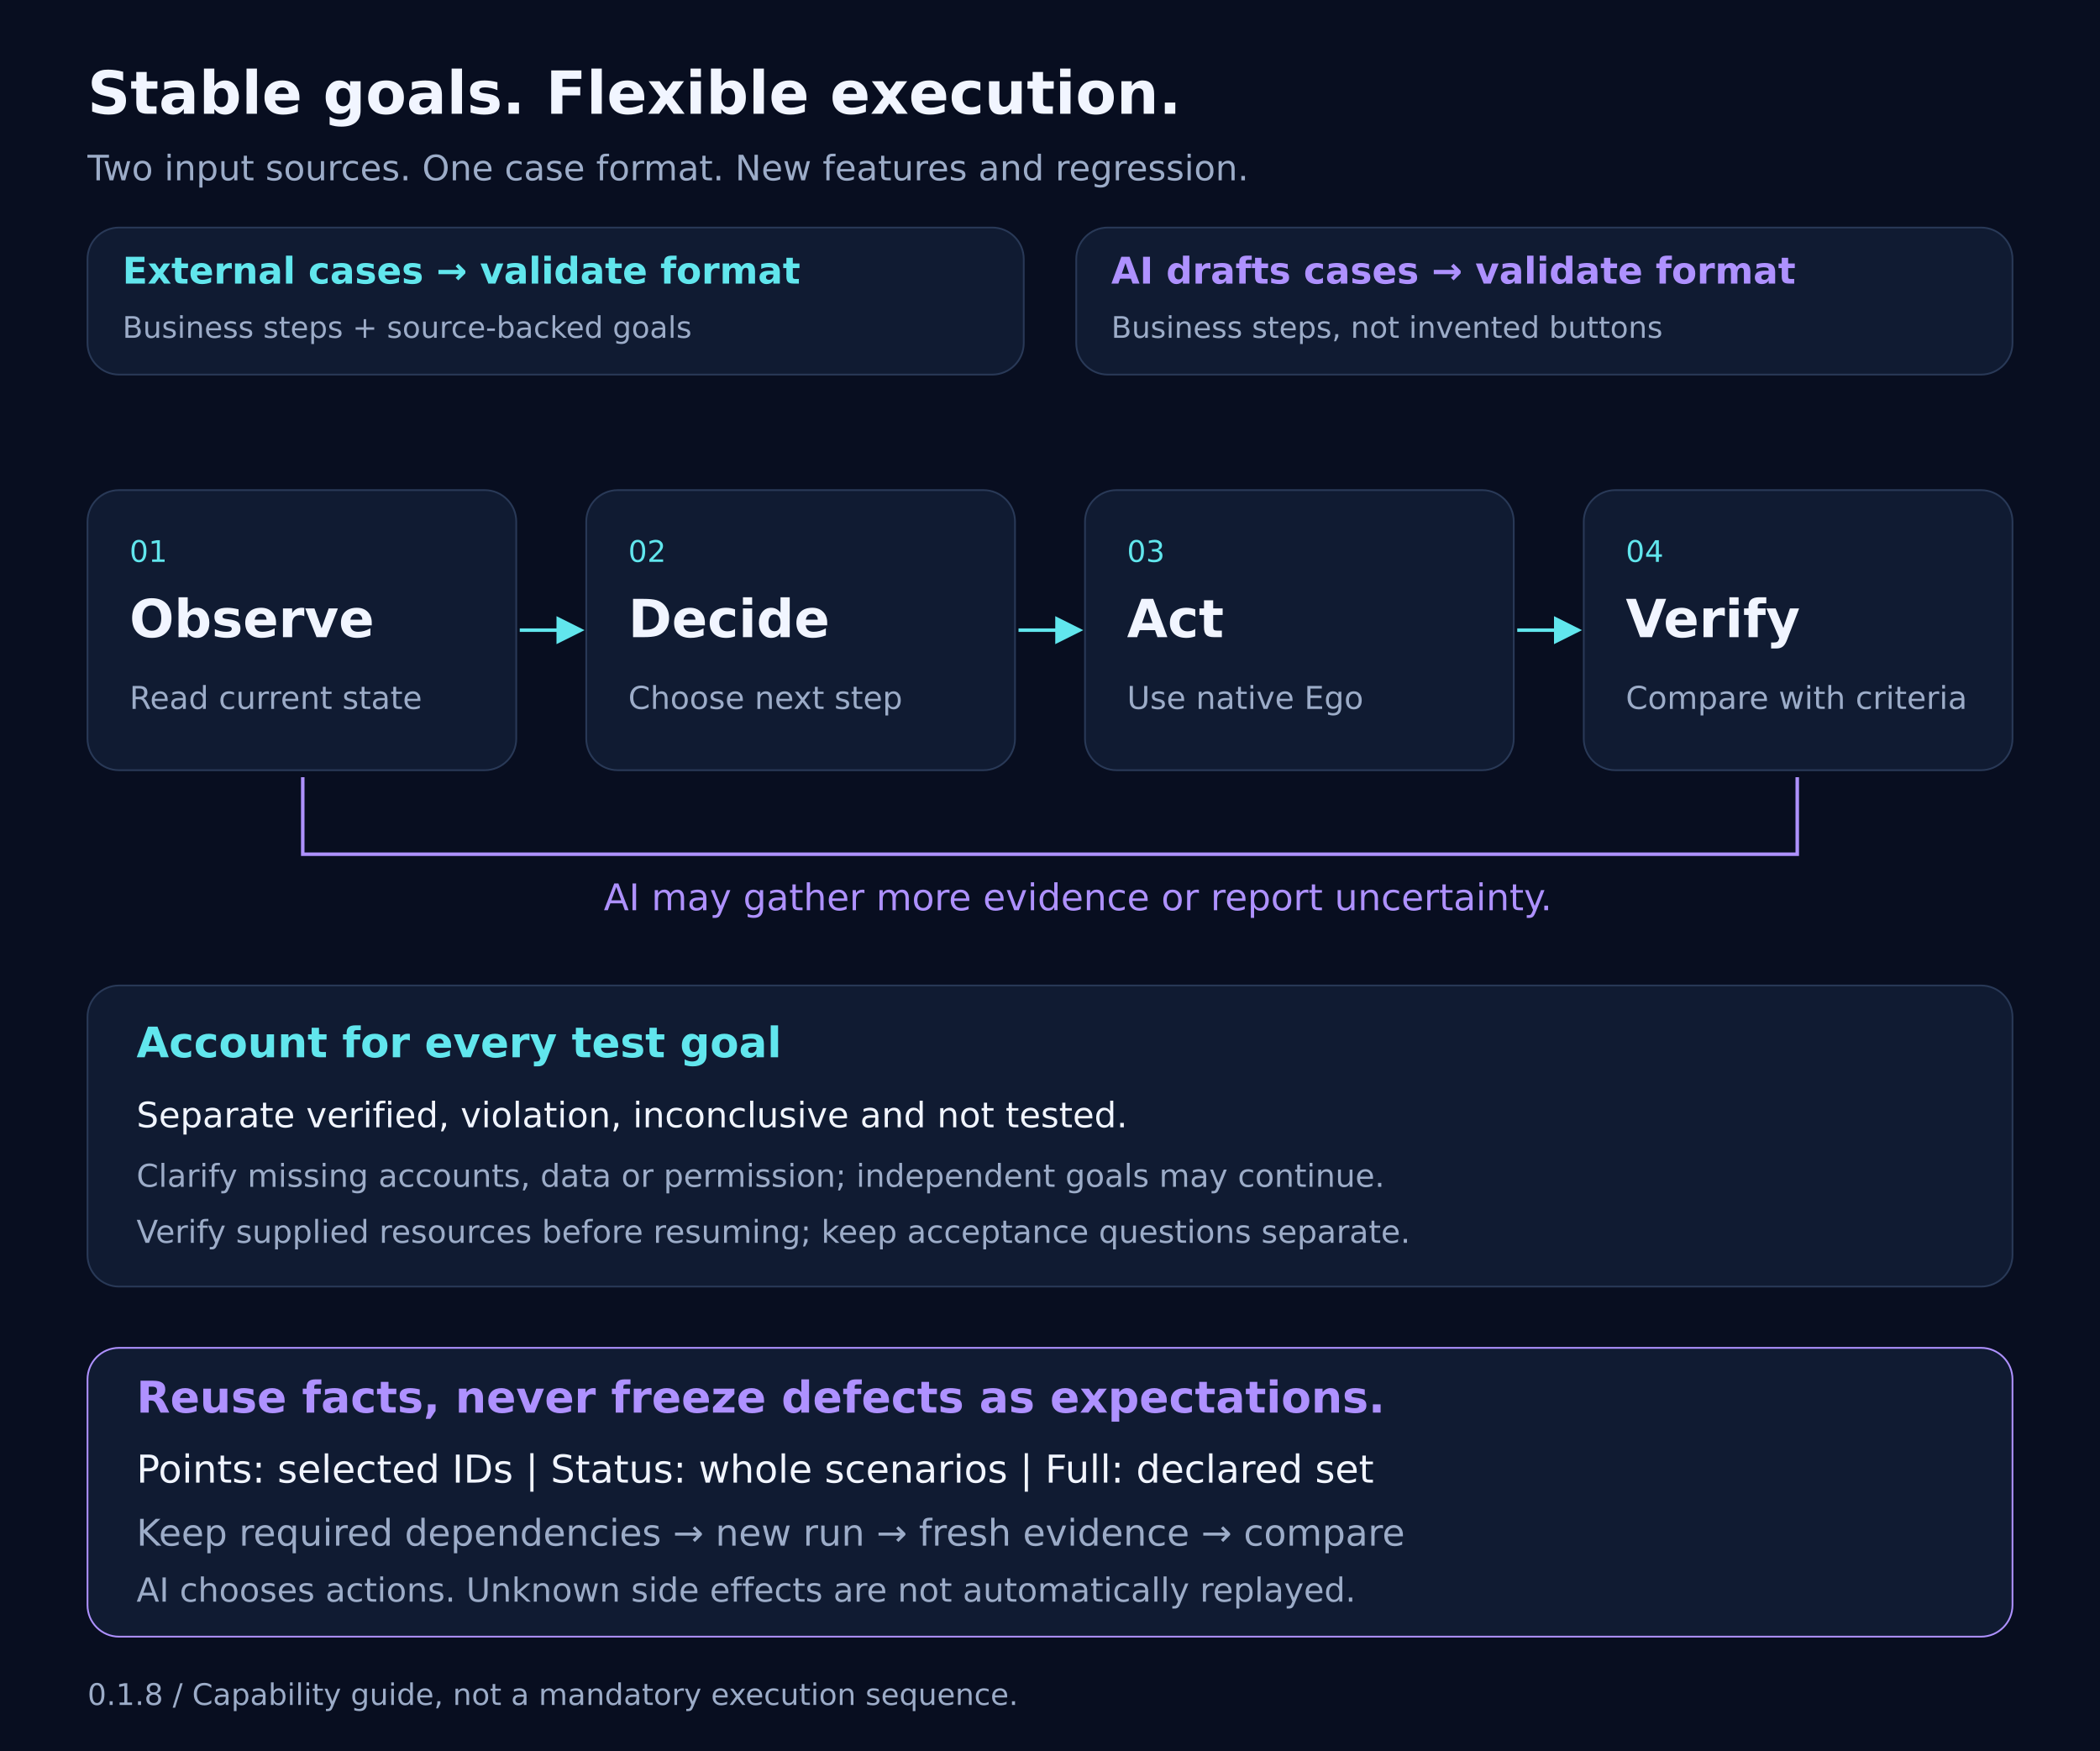
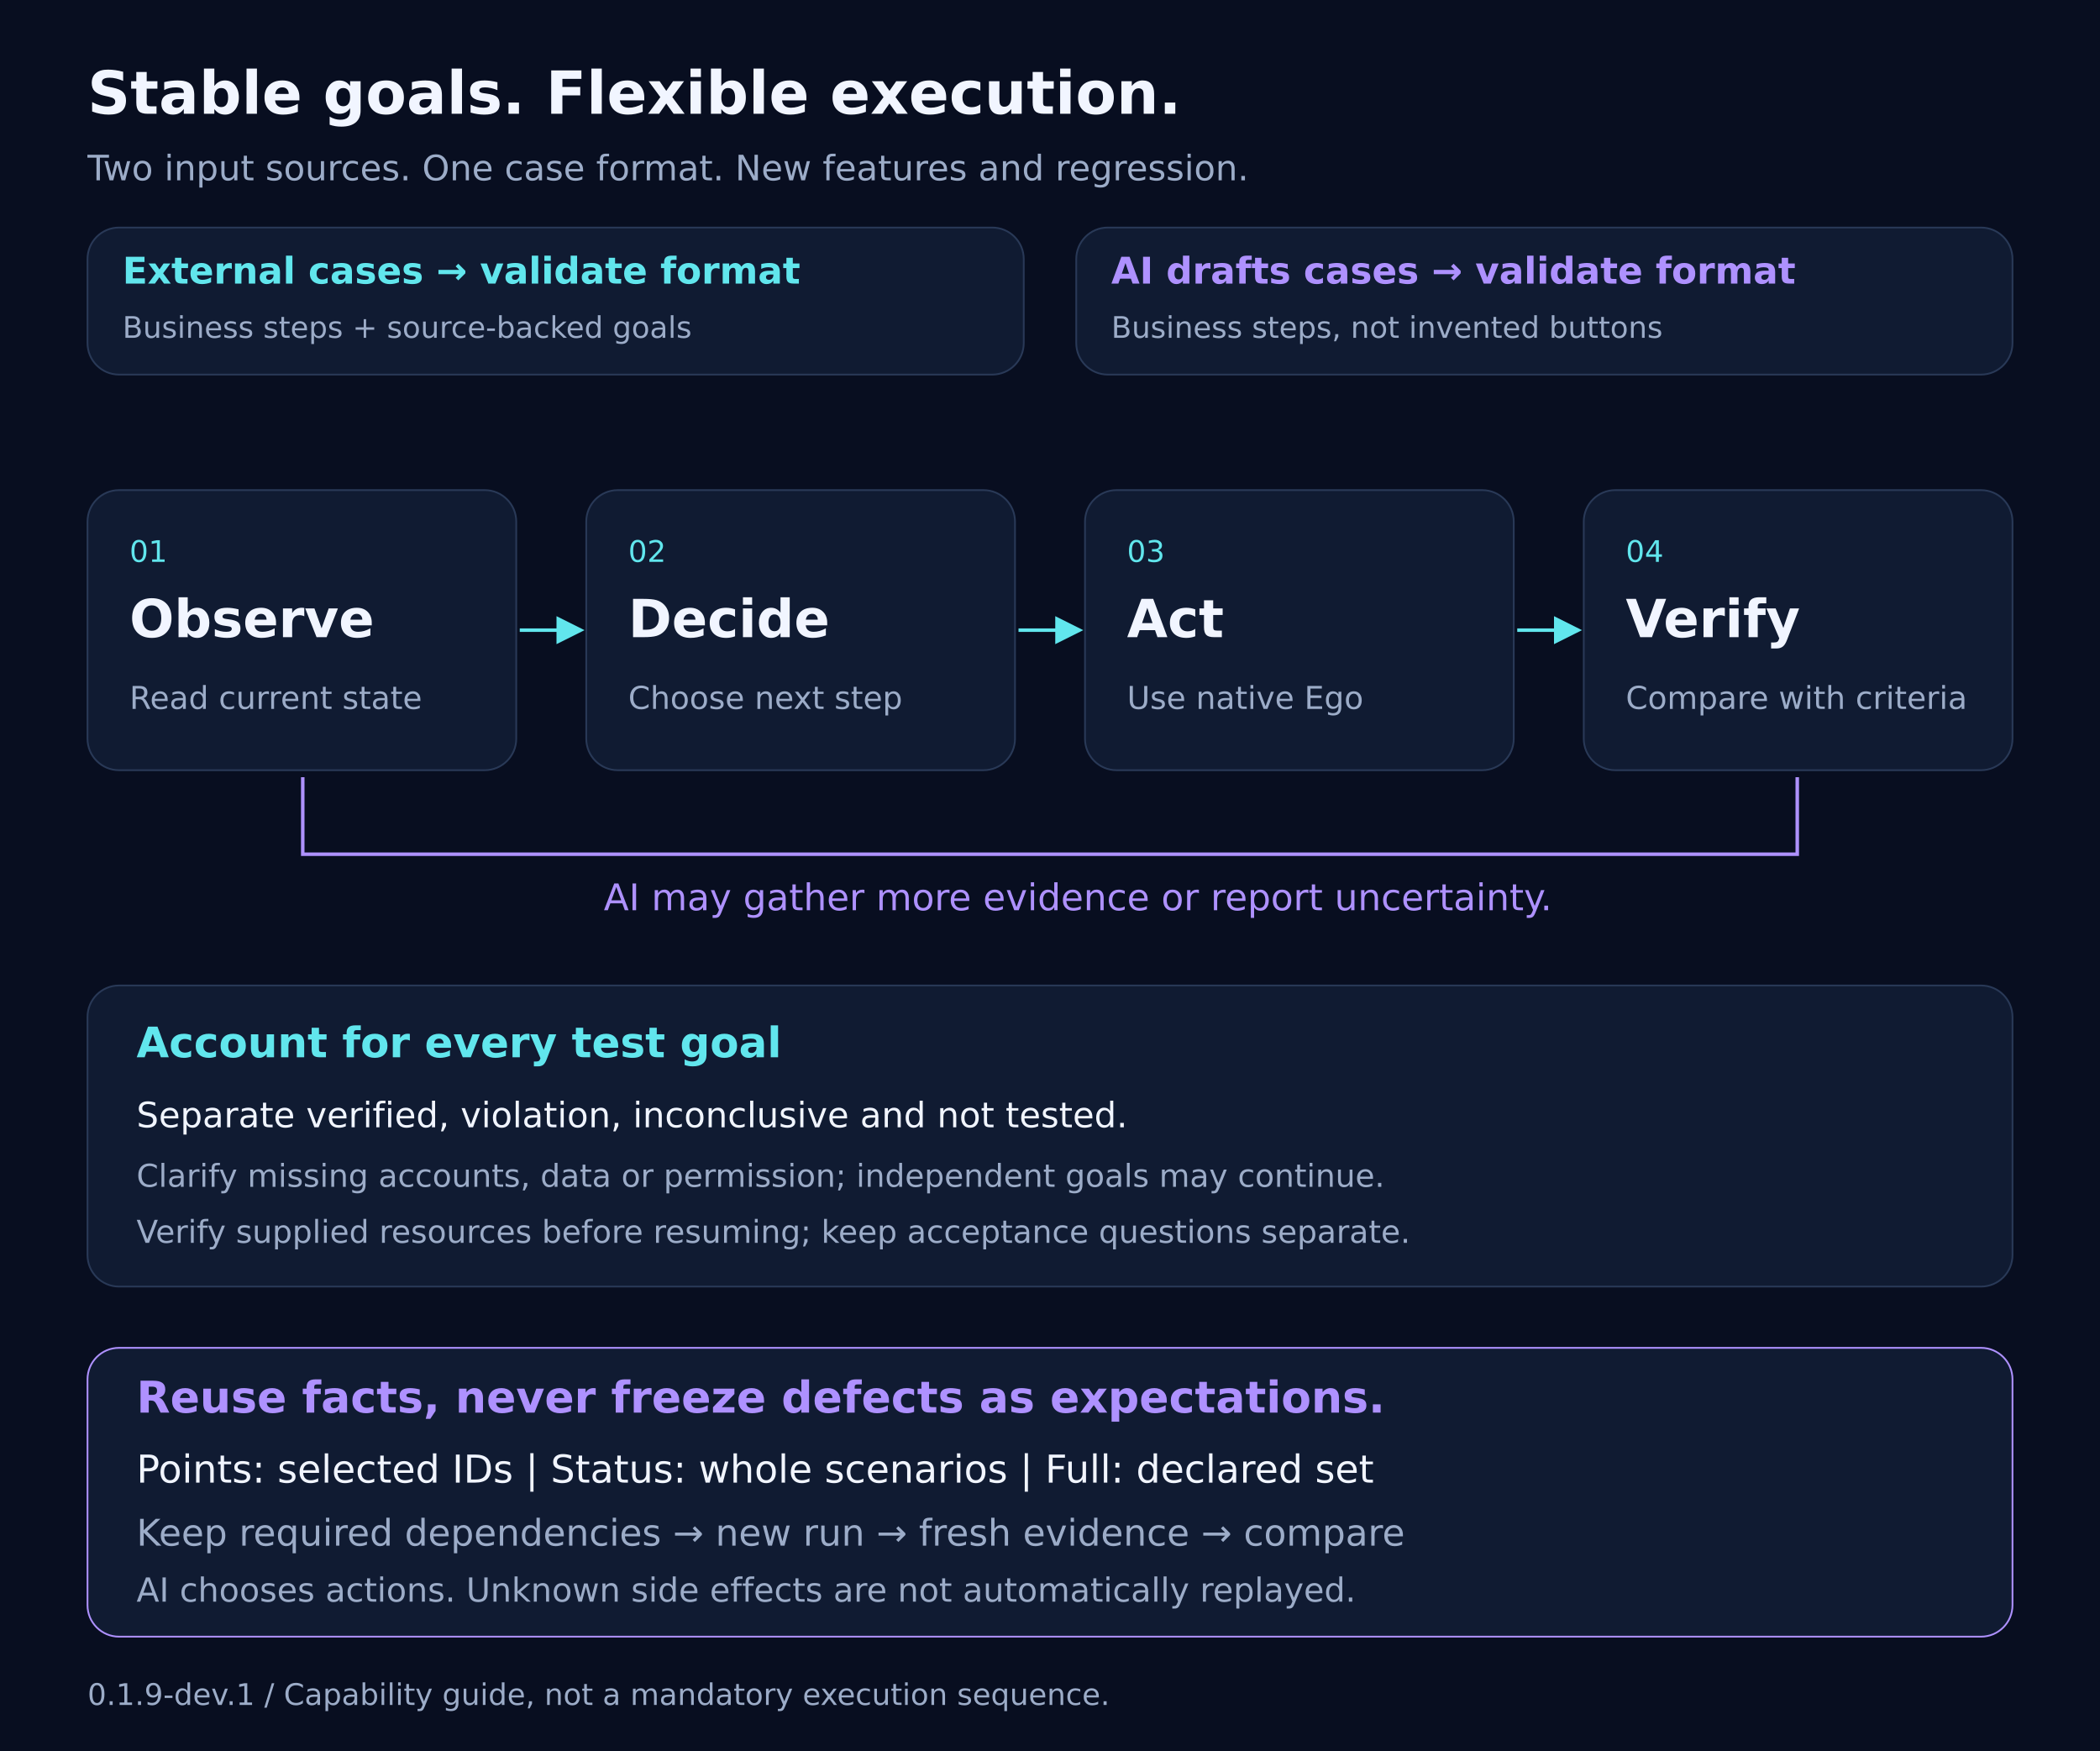
<svg xmlns="http://www.w3.org/2000/svg" width="1200" height="1000" viewBox="0 0 1200 1000" role="img" aria-label="Adaptive test workflow">
  <defs>
    <linearGradient id="g">
      <stop stop-color="#61e6ed" />
      <stop offset="1" stop-color="#ae91ff" />
    </linearGradient>
    <marker id="arrow" markerWidth="8" markerHeight="8" refX="7" refY="4" orient="auto">
      <path d="M0,0 L8,4 L0,8" fill="#61e6ed" />
    </marker>
  </defs>
  <g font-family="DejaVu Sans, Noto Sans CJK SC, sans-serif">
    <rect x="0" y="0" width="1200" height="1000" rx="0" fill="#080e20" stroke="#080e20" />
    <path d="M0,2 H1200" stroke="url(#g)" stroke-width="4" />
    <text x="50" y="65" font-size="34" fill="#f1f5ff" font-weight="700">Stable goals. Flexible execution.</text>
    <text x="50" y="103" font-size="20" fill="#9cacc8" font-weight="400">Two input sources. One case format. New features and regression.</text>
    <rect x="50" y="130" width="535" height="84" rx="18" fill="#101b32" stroke="#293957" />
    <text x="70" y="162" font-size="21" fill="#61e6ed" font-weight="700">External cases → validate format</text>
    <text x="70" y="193" font-size="17" fill="#9cacc8" font-weight="400">Business steps + source-backed goals</text>
    <rect x="615" y="130" width="535" height="84" rx="18" fill="#101b32" stroke="#293957" />
    <text x="635" y="162" font-size="21" fill="#ae91ff" font-weight="700">AI drafts cases → validate format</text>
    <text x="635" y="193" font-size="17" fill="#9cacc8" font-weight="400">Business steps, not invented buttons</text>
    <g transform="translate(0 120)">
      <rect x="50" y="160" width="245" height="160" rx="18" fill="#101b32" stroke="#293957" />
      <text x="74" y="201" font-size="17" fill="#61e6ed" font-weight="400">01</text>
      <text x="74" y="244" font-size="30" fill="#f1f5ff" font-weight="700">Observe</text>
      <text x="74" y="285" font-size="18" fill="#9cacc8" font-weight="400">Read current state</text>
      <path d="M297,240 L332,240" stroke="#61e6ed" stroke-width="2" fill="none" marker-end="url(#arrow)" />
      <rect x="335" y="160" width="245" height="160" rx="18" fill="#101b32" stroke="#293957" />
      <text x="359" y="201" font-size="17" fill="#61e6ed" font-weight="400">02</text>
      <text x="359" y="244" font-size="30" fill="#f1f5ff" font-weight="700">Decide</text>
      <text x="359" y="285" font-size="18" fill="#9cacc8" font-weight="400">Choose next step</text>
      <path d="M582,240 L617,240" stroke="#61e6ed" stroke-width="2" fill="none" marker-end="url(#arrow)" />
      <rect x="620" y="160" width="245" height="160" rx="18" fill="#101b32" stroke="#293957" />
      <text x="644" y="201" font-size="17" fill="#61e6ed" font-weight="400">03</text>
      <text x="644" y="244" font-size="30" fill="#f1f5ff" font-weight="700">Act</text>
      <text x="644" y="285" font-size="18" fill="#9cacc8" font-weight="400">Use native Ego</text>
      <path d="M867,240 L902,240" stroke="#61e6ed" stroke-width="2" fill="none" marker-end="url(#arrow)" />
      <rect x="905" y="160" width="245" height="160" rx="18" fill="#101b32" stroke="#293957" />
      <text x="929" y="201" font-size="17" fill="#61e6ed" font-weight="400">04</text>
      <text x="929" y="244" font-size="30" fill="#f1f5ff" font-weight="700">Verify</text>
      <text x="929" y="285" font-size="18" fill="#9cacc8" font-weight="400">Compare with criteria</text>
      <path d="M1027,324 V368 H173 V324" fill="none" stroke="#ae91ff" stroke-width="2" />
      <text x="345" y="400" font-size="21" fill="#ae91ff" font-weight="400">AI may gather more evidence or report uncertainty.</text>
      <rect x="50" y="443" width="1100" height="172" rx="18" fill="#101b32" stroke="#293957" />
      <text x="78" y="484" font-size="24" fill="#61e6ed" font-weight="700">Account for every test goal</text>
      <text x="78" y="524" font-size="20" fill="#f1f5ff" font-weight="400">Separate verified, violation, inconclusive and not tested.</text>
      <text x="78" y="558" font-size="18" fill="#9cacc8" font-weight="400">Clarify missing accounts, data or permission; independent goals may continue.</text>
      <text x="78" y="590" font-size="18" fill="#9cacc8" font-weight="400">Verify supplied resources before resuming; keep acceptance questions separate.</text>
    </g>
    <rect x="50" y="770" width="1100" height="165" rx="18" fill="#101b32" stroke="#ae91ff" />
    <text x="78" y="807" font-size="25" fill="#ae91ff" font-weight="700">Reuse facts, never freeze defects as expectations.</text>
    <text x="78" y="847" font-size="22" fill="#f1f5ff" font-weight="400">Points: selected IDs  |  Status: whole scenarios  |  Full: declared set</text>
    <text x="78" y="883" font-size="21" fill="#9cacc8" font-weight="400">Keep required dependencies → new run → fresh evidence → compare</text>
    <text x="78" y="915" font-size="19" fill="#9cacc8" font-weight="400">AI chooses actions. Unknown side effects are not automatically replayed.</text>
-     <text x="50" y="974" font-size="17" fill="#9cacc8" font-weight="400">0.1.8 / Capability guide, not a mandatory execution sequence.</text>
+     <text x="50" y="974" font-size="17" fill="#9cacc8" font-weight="400">0.1.9-dev.1 / Capability guide, not a mandatory execution sequence.</text>
  </g>
</svg>
